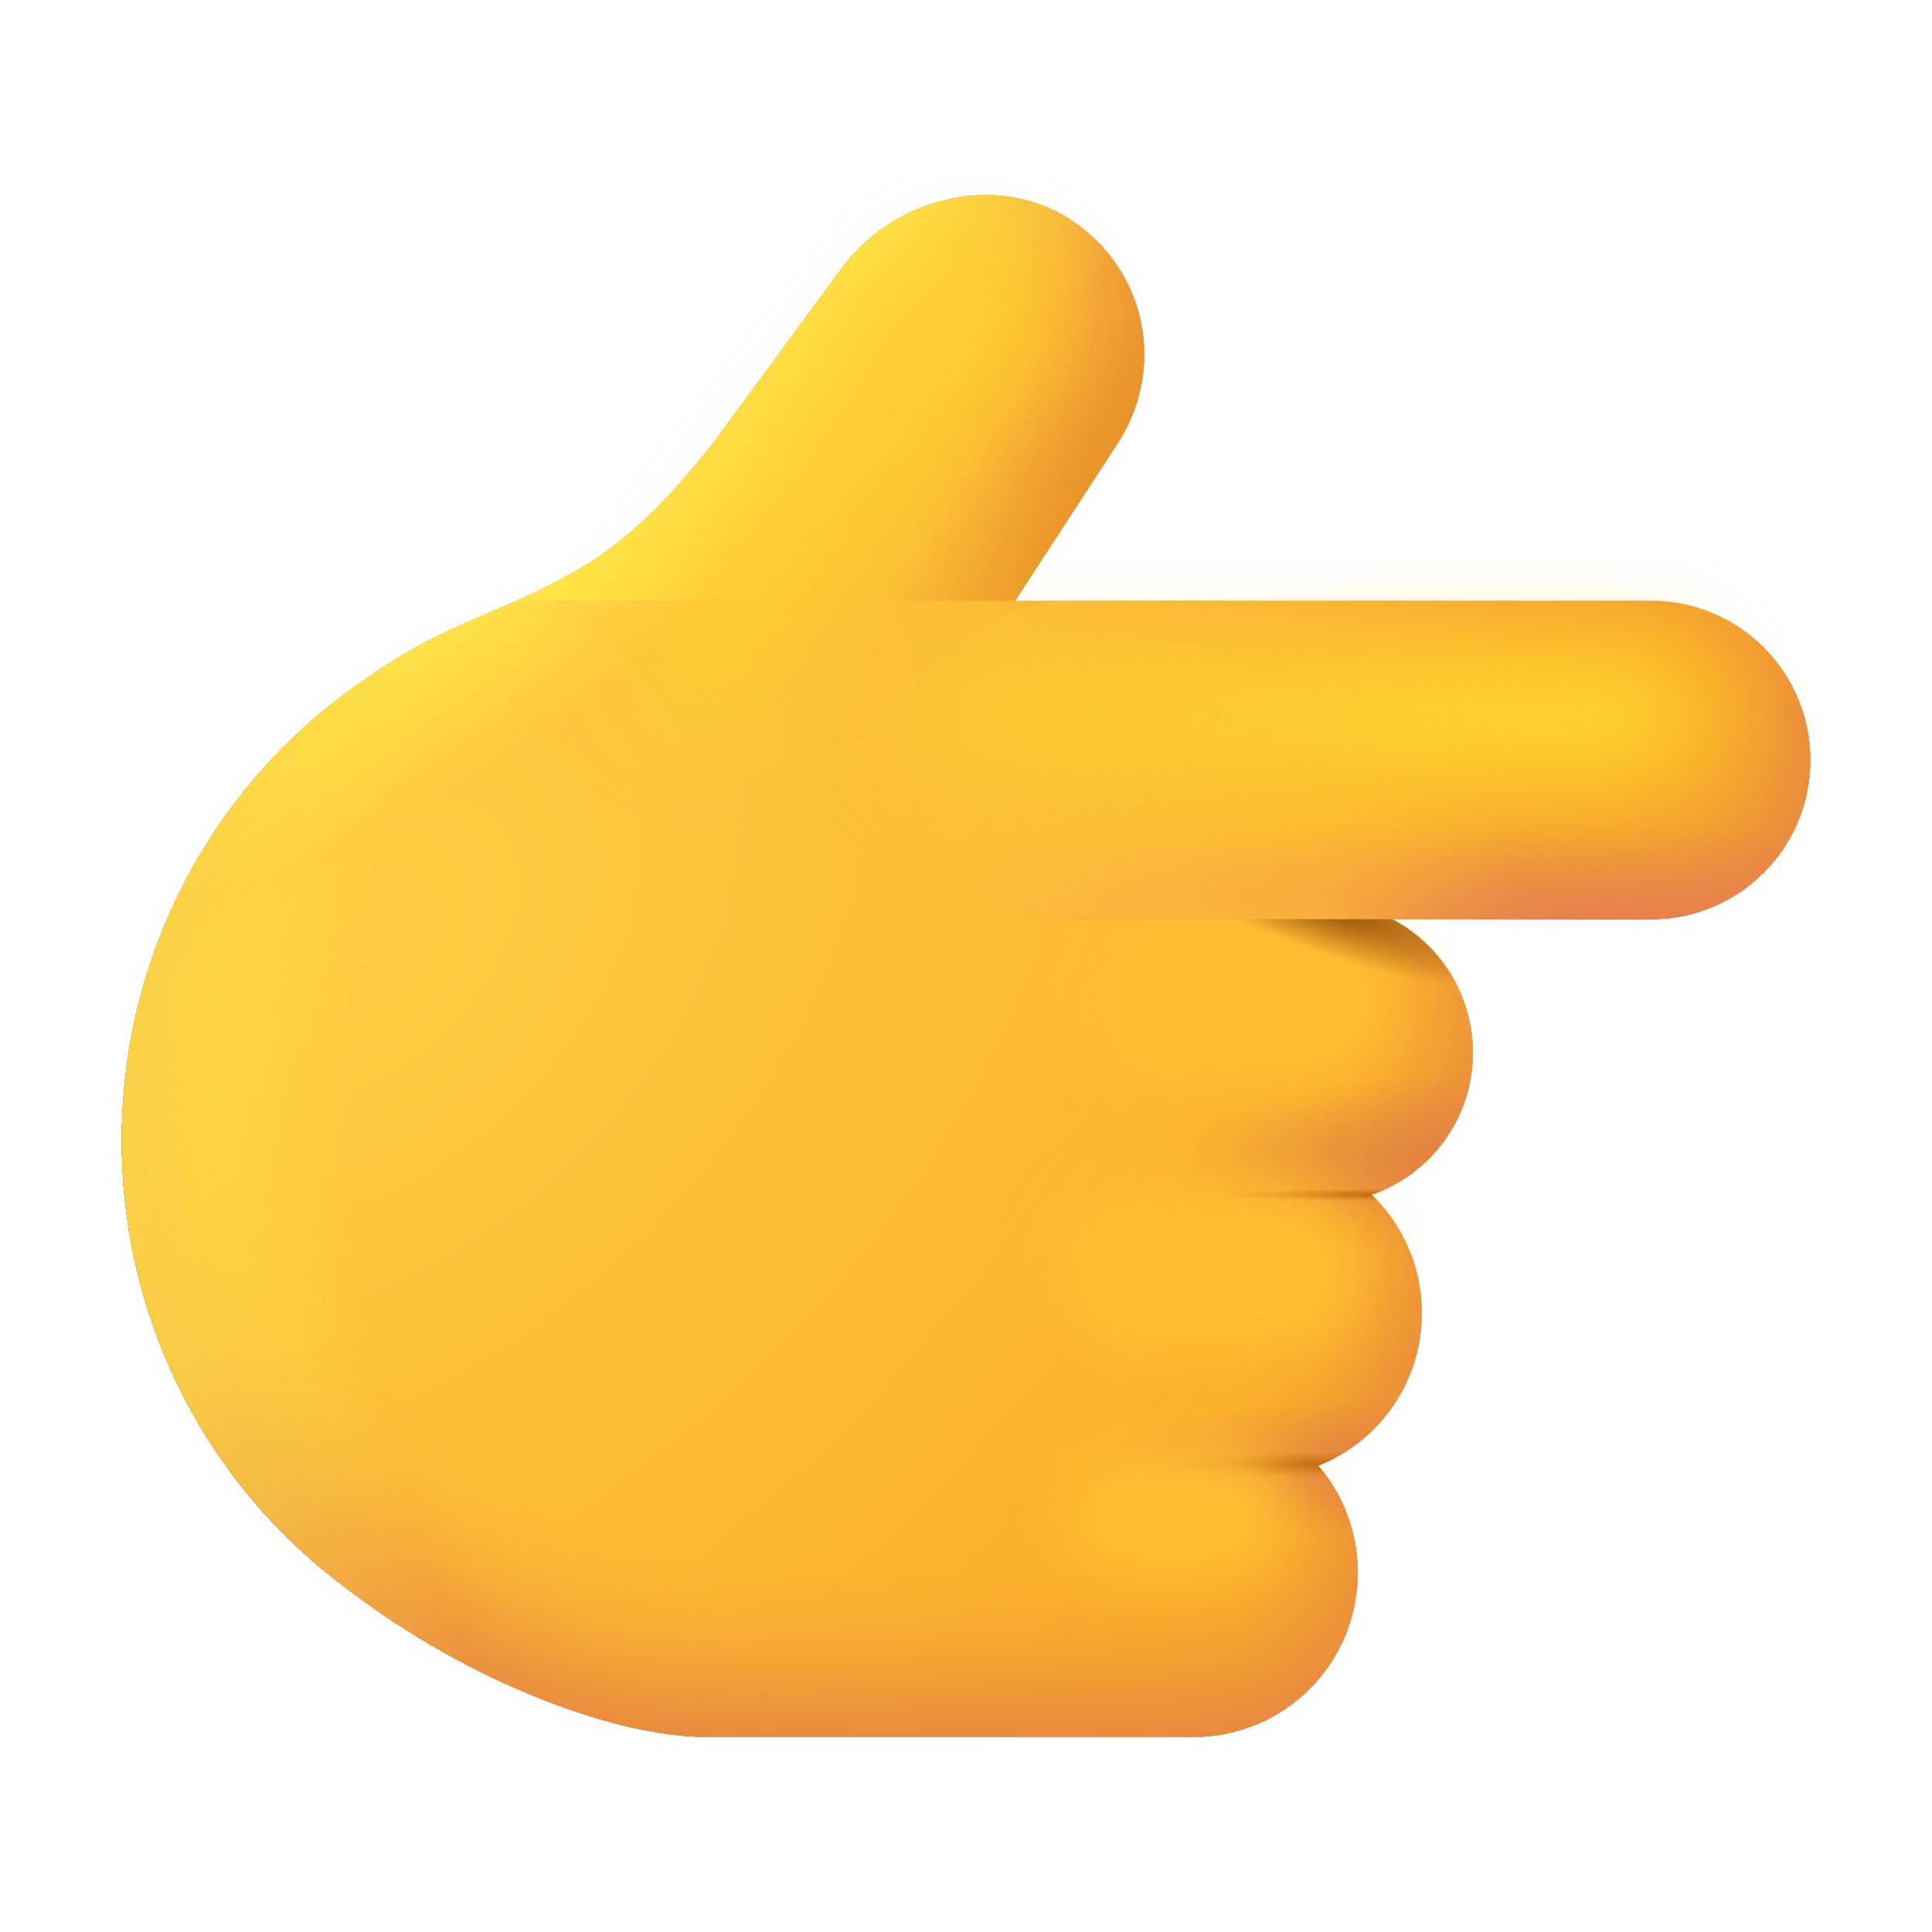
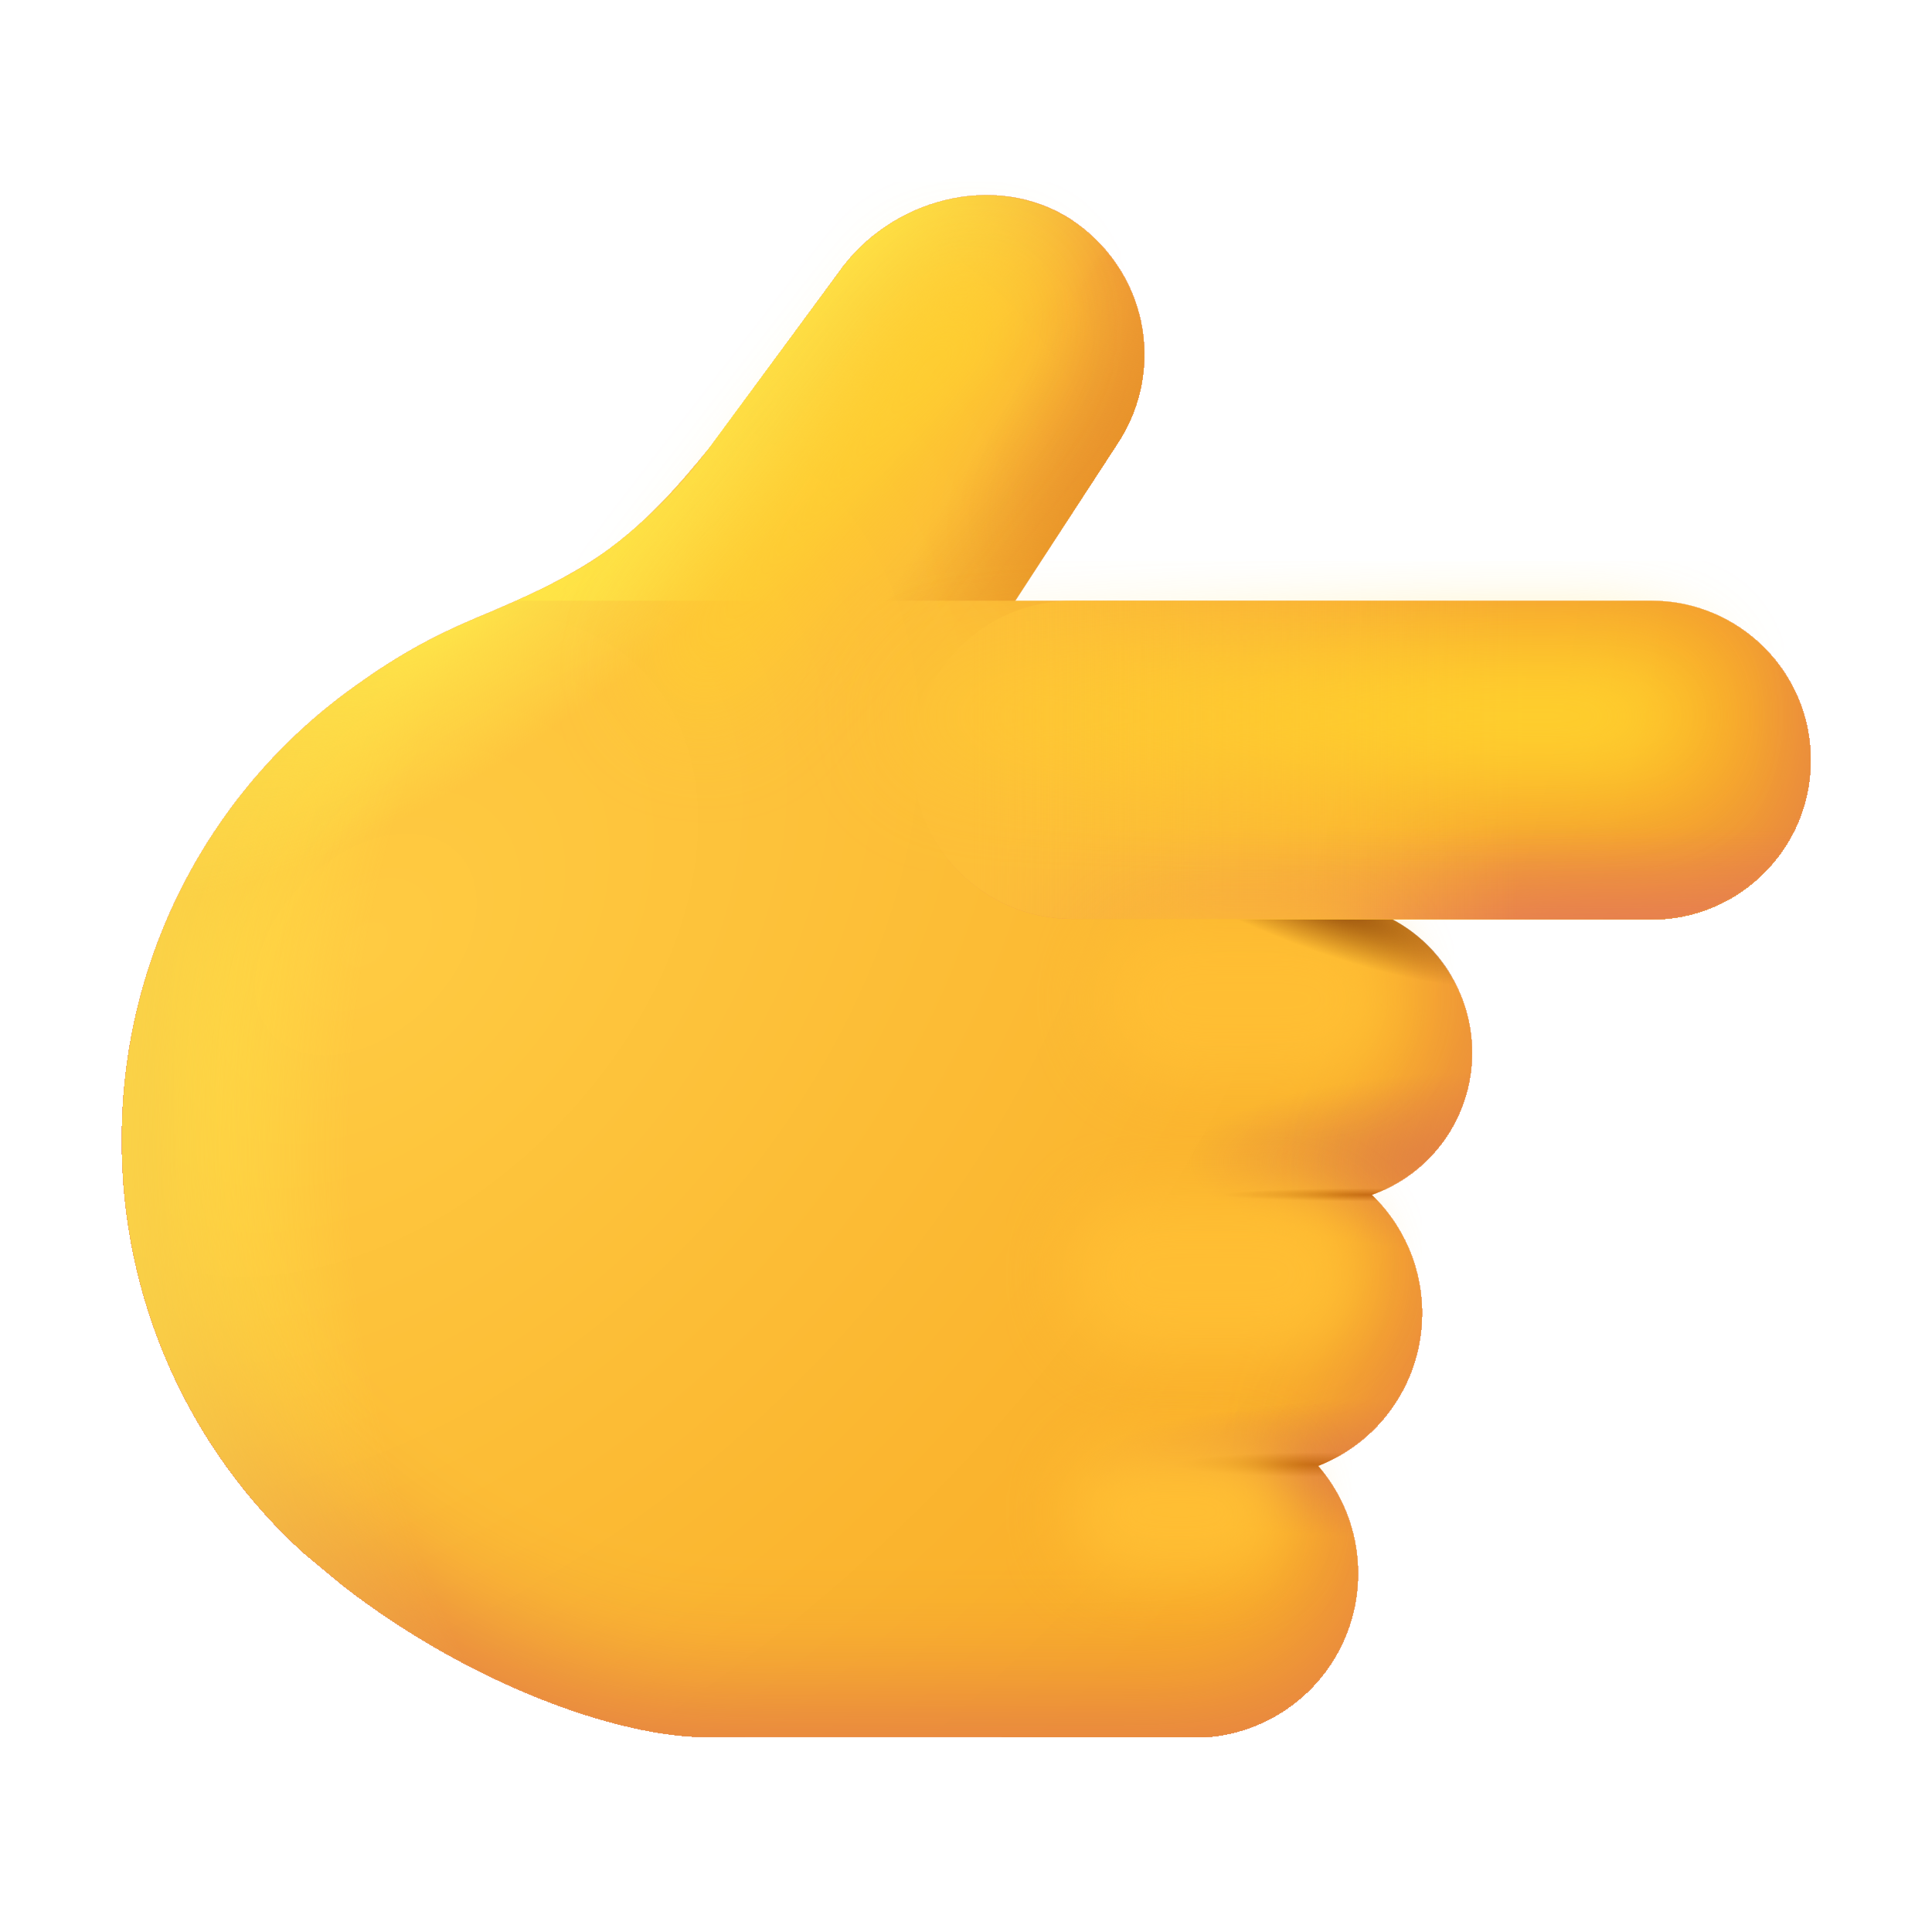
- <svg xmlns="http://www.w3.org/2000/svg" width="32" height="32" viewBox="0 0 32 32" fill="none">
-   <g filter="url(#filter0_i_20020_2809)">
-     <path d="M13.881 4.527C14.741 3.287 16.477 2.825 17.729 3.638C18.981 4.452 19.323 6.089 18.51 7.341L16.815 9.951H27.345C28.801 9.951 29.982 11.132 29.982 12.588C29.982 14.045 28.801 15.225 27.345 15.225H23.061C23.853 15.643 24.393 16.475 24.393 17.432C24.393 18.523 23.693 19.45 22.717 19.789C23.229 20.284 23.547 20.978 23.547 21.746C23.547 22.893 22.838 23.875 21.833 24.276C22.241 24.752 22.487 25.37 22.487 26.046C22.487 27.549 21.268 28.768 19.764 28.768H16.661C16.626 28.768 16.592 28.768 16.557 28.767H11.698C10.267 28.767 7.82 27.918 5.676 26.257C5.455 26.091 5.243 25.915 5.039 25.73C5.035 25.727 5.03 25.723 5.026 25.72C5.026 25.72 5.026 25.72 5.026 25.72C3.18 24.041 2.018 21.602 2.018 18.887C2.018 15.738 3.581 12.96 5.963 11.31C6.795 10.707 7.469 10.418 8.138 10.132C8.651 9.912 9.161 9.693 9.739 9.335C10.652 8.769 11.329 7.936 11.708 7.47C11.736 7.435 11.763 7.402 11.788 7.372L11.789 7.374L13.881 4.527Z" fill="url(#paint0_radial_20020_2809)" />
-     <path d="M13.881 4.527C14.741 3.287 16.477 2.825 17.729 3.638C18.981 4.452 19.323 6.089 18.51 7.341L16.815 9.951H27.345C28.801 9.951 29.982 11.132 29.982 12.588C29.982 14.045 28.801 15.225 27.345 15.225H23.061C23.853 15.643 24.393 16.475 24.393 17.432C24.393 18.523 23.693 19.45 22.717 19.789C23.229 20.284 23.547 20.978 23.547 21.746C23.547 22.893 22.838 23.875 21.833 24.276C22.241 24.752 22.487 25.37 22.487 26.046C22.487 27.549 21.268 28.768 19.764 28.768H16.661C16.626 28.768 16.592 28.768 16.557 28.767H11.698C10.267 28.767 7.82 27.918 5.676 26.257C5.455 26.091 5.243 25.915 5.039 25.73C5.035 25.727 5.03 25.723 5.026 25.72C5.026 25.72 5.026 25.72 5.026 25.72C3.18 24.041 2.018 21.602 2.018 18.887C2.018 15.738 3.581 12.96 5.963 11.31C6.795 10.707 7.469 10.418 8.138 10.132C8.651 9.912 9.161 9.693 9.739 9.335C10.652 8.769 11.329 7.936 11.708 7.47C11.736 7.435 11.763 7.402 11.788 7.372L11.789 7.374L13.881 4.527Z" fill="url(#paint1_radial_20020_2809)" />
-     <path d="M13.881 4.527C14.741 3.287 16.477 2.825 17.729 3.638C18.981 4.452 19.323 6.089 18.51 7.341L16.815 9.951H27.345C28.801 9.951 29.982 11.132 29.982 12.588C29.982 14.045 28.801 15.225 27.345 15.225H23.061C23.853 15.643 24.393 16.475 24.393 17.432C24.393 18.523 23.693 19.45 22.717 19.789C23.229 20.284 23.547 20.978 23.547 21.746C23.547 22.893 22.838 23.875 21.833 24.276C22.241 24.752 22.487 25.37 22.487 26.046C22.487 27.549 21.268 28.768 19.764 28.768H16.661C16.626 28.768 16.592 28.768 16.557 28.767H11.698C10.267 28.767 7.82 27.918 5.676 26.257C5.455 26.091 5.243 25.915 5.039 25.73C5.035 25.727 5.03 25.723 5.026 25.72C5.026 25.72 5.026 25.72 5.026 25.72C3.18 24.041 2.018 21.602 2.018 18.887C2.018 15.738 3.581 12.96 5.963 11.31C6.795 10.707 7.469 10.418 8.138 10.132C8.651 9.912 9.161 9.693 9.739 9.335C10.652 8.769 11.329 7.936 11.708 7.47C11.736 7.435 11.763 7.402 11.788 7.372L11.789 7.374L13.881 4.527Z" fill="url(#paint2_radial_20020_2809)" />
-     <path d="M13.881 4.527C14.741 3.287 16.477 2.825 17.729 3.638C18.981 4.452 19.323 6.089 18.51 7.341L16.815 9.951H27.345C28.801 9.951 29.982 11.132 29.982 12.588C29.982 14.045 28.801 15.225 27.345 15.225H23.061C23.853 15.643 24.393 16.475 24.393 17.432C24.393 18.523 23.693 19.45 22.717 19.789C23.229 20.284 23.547 20.978 23.547 21.746C23.547 22.893 22.838 23.875 21.833 24.276C22.241 24.752 22.487 25.37 22.487 26.046C22.487 27.549 21.268 28.768 19.764 28.768H16.661C16.626 28.768 16.592 28.768 16.557 28.767H11.698C10.267 28.767 7.82 27.918 5.676 26.257C5.455 26.091 5.243 25.915 5.039 25.73C5.035 25.727 5.03 25.723 5.026 25.72C5.026 25.72 5.026 25.72 5.026 25.72C3.18 24.041 2.018 21.602 2.018 18.887C2.018 15.738 3.581 12.96 5.963 11.31C6.795 10.707 7.469 10.418 8.138 10.132C8.651 9.912 9.161 9.693 9.739 9.335C10.652 8.769 11.329 7.936 11.708 7.47C11.736 7.435 11.763 7.402 11.788 7.372L11.789 7.374L13.881 4.527Z" fill="url(#paint3_radial_20020_2809)" />
-     <path d="M13.881 4.527C14.741 3.287 16.477 2.825 17.729 3.638C18.981 4.452 19.323 6.089 18.51 7.341L16.815 9.951H27.345C28.801 9.951 29.982 11.132 29.982 12.588C29.982 14.045 28.801 15.225 27.345 15.225H23.061C23.853 15.643 24.393 16.475 24.393 17.432C24.393 18.523 23.693 19.45 22.717 19.789C23.229 20.284 23.547 20.978 23.547 21.746C23.547 22.893 22.838 23.875 21.833 24.276C22.241 24.752 22.487 25.37 22.487 26.046C22.487 27.549 21.268 28.768 19.764 28.768H16.661C16.626 28.768 16.592 28.768 16.557 28.767H11.698C10.267 28.767 7.82 27.918 5.676 26.257C5.455 26.091 5.243 25.915 5.039 25.73C5.035 25.727 5.03 25.723 5.026 25.72C5.026 25.72 5.026 25.72 5.026 25.72C3.18 24.041 2.018 21.602 2.018 18.887C2.018 15.738 3.581 12.96 5.963 11.31C6.795 10.707 7.469 10.418 8.138 10.132C8.651 9.912 9.161 9.693 9.739 9.335C10.652 8.769 11.329 7.936 11.708 7.47C11.736 7.435 11.763 7.402 11.788 7.372L11.789 7.374L13.881 4.527Z" fill="url(#paint4_radial_20020_2809)" />
+ <svg xmlns="http://www.w3.org/2000/svg" width="32" height="32" fill="none" viewBox="0 0 32 32">
+   <g filter="url(#a)">
+     <path fill="url(#b)" d="M13.88 4.53c.86-1.24 2.6-1.7 3.85-.9 1.25.82 1.6 2.46.78 3.71l-1.7 2.61h10.54a2.64 2.64 0 1 1 0 5.28h-4.29a2.5 2.5 0 0 1-.34 4.56 2.72 2.72 0 0 1-.89 4.49 2.72 2.72 0 0 1-2.07 4.5h-3.1l-.1-.01H11.7c-1.43 0-3.88-.85-6.02-2.51l-.65-.54a9.2 9.2 0 0 1-3.01-6.83 9.2 9.2 0 0 1 3.94-7.58c.84-.6 1.5-.9 2.18-1.18.51-.22 1.02-.44 1.6-.8.91-.56 1.59-1.4 1.97-1.86l.08-.1z" />
+     <path fill="url(#c)" d="M13.88 4.53c.86-1.24 2.6-1.7 3.85-.9 1.25.82 1.6 2.46.78 3.71l-1.7 2.61h10.54a2.64 2.64 0 1 1 0 5.28h-4.29a2.5 2.5 0 0 1-.34 4.56 2.72 2.72 0 0 1-.89 4.49 2.72 2.72 0 0 1-2.07 4.5h-3.1l-.1-.01H11.7c-1.43 0-3.88-.85-6.02-2.51l-.65-.54a9.2 9.2 0 0 1-3.01-6.83 9.2 9.2 0 0 1 3.94-7.58c.84-.6 1.5-.9 2.18-1.18.51-.22 1.02-.44 1.6-.8.91-.56 1.59-1.4 1.97-1.86l.08-.1z" />
+     <path fill="url(#d)" d="M13.88 4.53c.86-1.24 2.6-1.7 3.85-.9 1.25.82 1.6 2.46.78 3.71l-1.7 2.61h10.54a2.64 2.64 0 1 1 0 5.28h-4.29a2.5 2.5 0 0 1-.34 4.56 2.72 2.72 0 0 1-.89 4.49 2.72 2.72 0 0 1-2.07 4.5h-3.1l-.1-.01H11.7c-1.43 0-3.88-.85-6.02-2.51l-.65-.54a9.2 9.2 0 0 1-3.01-6.83 9.2 9.2 0 0 1 3.94-7.58c.84-.6 1.5-.9 2.18-1.18.51-.22 1.02-.44 1.6-.8.91-.56 1.59-1.4 1.97-1.86l.08-.1z" />
+     <path fill="url(#e)" d="M13.88 4.53c.86-1.24 2.6-1.7 3.85-.9 1.25.82 1.6 2.46.78 3.71l-1.7 2.61h10.54a2.64 2.64 0 1 1 0 5.28h-4.29a2.5 2.5 0 0 1-.34 4.56 2.72 2.72 0 0 1-.89 4.49 2.72 2.72 0 0 1-2.07 4.5h-3.1l-.1-.01H11.7c-1.43 0-3.88-.85-6.02-2.51l-.65-.54a9.2 9.2 0 0 1-3.01-6.83 9.2 9.2 0 0 1 3.94-7.58c.84-.6 1.5-.9 2.18-1.18.51-.22 1.02-.44 1.6-.8.91-.56 1.59-1.4 1.97-1.86l.08-.1z" />
+     <path fill="url(#f)" d="M13.88 4.53c.86-1.24 2.6-1.7 3.85-.9 1.25.82 1.6 2.46.78 3.71l-1.7 2.61h10.54a2.64 2.64 0 1 1 0 5.28h-4.29a2.5 2.5 0 0 1-.34 4.56 2.72 2.72 0 0 1-.89 4.49 2.72 2.72 0 0 1-2.07 4.5h-3.1l-.1-.01H11.7c-1.43 0-3.88-.85-6.02-2.51l-.65-.54a9.2 9.2 0 0 1-3.01-6.83 9.2 9.2 0 0 1 3.94-7.58c.84-.6 1.5-.9 2.18-1.18.51-.22 1.02-.44 1.6-.8.91-.56 1.59-1.4 1.97-1.86l.08-.1z" />
  </g>
-   <path d="M13.881 4.527C14.741 3.287 16.477 2.825 17.729 3.638C18.981 4.452 19.323 6.089 18.51 7.341L16.815 9.951H27.345C28.801 9.951 29.982 11.132 29.982 12.588C29.982 14.045 28.801 15.225 27.345 15.225H23.061C23.853 15.643 24.393 16.475 24.393 17.432C24.393 18.523 23.693 19.45 22.717 19.789C23.229 20.284 23.547 20.978 23.547 21.746C23.547 22.893 22.838 23.875 21.833 24.276C22.241 24.752 22.487 25.37 22.487 26.046C22.487 27.549 21.268 28.768 19.764 28.768H16.661C16.626 28.768 16.592 28.768 16.557 28.767H11.698C10.267 28.767 7.82 27.918 5.676 26.257C5.455 26.091 5.243 25.915 5.039 25.73C5.035 25.727 5.03 25.723 5.026 25.72C5.026 25.72 5.026 25.72 5.026 25.72C3.18 24.041 2.018 21.602 2.018 18.887C2.018 15.738 3.581 12.96 5.963 11.31C6.795 10.707 7.469 10.418 8.138 10.132C8.651 9.912 9.161 9.693 9.739 9.335C10.652 8.769 11.329 7.936 11.708 7.47C11.736 7.435 11.763 7.402 11.788 7.372L11.789 7.374L13.881 4.527Z" fill="url(#paint5_radial_20020_2809)" />
-   <path d="M13.881 4.527C14.741 3.287 16.477 2.825 17.729 3.638C18.981 4.452 19.323 6.089 18.51 7.341L16.815 9.951H27.345C28.801 9.951 29.982 11.132 29.982 12.588C29.982 14.045 28.801 15.225 27.345 15.225H23.061C23.853 15.643 24.393 16.475 24.393 17.432C24.393 18.523 23.693 19.45 22.717 19.789C23.229 20.284 23.547 20.978 23.547 21.746C23.547 22.893 22.838 23.875 21.833 24.276C22.241 24.752 22.487 25.37 22.487 26.046C22.487 27.549 21.268 28.768 19.764 28.768H16.661C16.626 28.768 16.592 28.768 16.557 28.767H11.698C10.267 28.767 7.82 27.918 5.676 26.257C5.455 26.091 5.243 25.915 5.039 25.73C5.035 25.727 5.03 25.723 5.026 25.72C5.026 25.72 5.026 25.72 5.026 25.72C3.18 24.041 2.018 21.602 2.018 18.887C2.018 15.738 3.581 12.96 5.963 11.31C6.795 10.707 7.469 10.418 8.138 10.132C8.651 9.912 9.161 9.693 9.739 9.335C10.652 8.769 11.329 7.936 11.708 7.47C11.736 7.435 11.763 7.402 11.788 7.372L11.789 7.374L13.881 4.527Z" fill="url(#paint6_radial_20020_2809)" />
-   <rect width="14.864" height="5.274" rx="2.637" transform="matrix(-1 0 0 1 29.982 9.95129)" fill="url(#paint7_linear_20020_2809)" />
-   <rect width="14.864" height="5.274" rx="2.637" transform="matrix(-1 0 0 1 29.982 9.95129)" fill="url(#paint8_linear_20020_2809)" />
-   <path d="M17.729 3.638C16.477 2.825 14.741 3.287 13.881 4.527L11.789 7.374L11.788 7.372C11.764 7.401 11.739 7.433 11.711 7.466L11.708 7.47C11.329 7.936 10.652 8.769 9.739 9.335C9.317 9.597 8.931 9.784 8.554 9.951H16.815L18.51 7.341C19.323 6.089 18.981 4.452 17.729 3.638Z" fill="url(#paint9_linear_20020_2809)" />
-   <path d="M17.729 3.638C16.477 2.825 14.741 3.287 13.881 4.527L11.789 7.374L11.788 7.372C11.764 7.401 11.739 7.433 11.711 7.466L11.708 7.47C11.329 7.936 10.652 8.769 9.739 9.335C9.317 9.597 8.931 9.784 8.554 9.951H16.815L18.51 7.341C19.323 6.089 18.981 4.452 17.729 3.638Z" fill="url(#paint10_linear_20020_2809)" />
-   <g filter="url(#filter1_f_20020_2809)">
-     <rect width="13.315" height="2.12" rx="1.06" transform="matrix(-1 0 0 1 28.0377 10.7961)" fill="url(#paint11_linear_20020_2809)" />
+   <path fill="url(#g)" d="M13.88 4.53c.86-1.24 2.6-1.7 3.85-.9 1.25.82 1.6 2.46.78 3.71l-1.7 2.61h10.54a2.64 2.64 0 1 1 0 5.28h-4.29a2.5 2.5 0 0 1-.34 4.56 2.72 2.72 0 0 1-.89 4.49 2.72 2.72 0 0 1-2.07 4.5h-3.1l-.1-.01H11.7c-1.43 0-3.88-.85-6.02-2.51l-.65-.54a9.2 9.2 0 0 1-3.01-6.83 9.2 9.2 0 0 1 3.94-7.58c.84-.6 1.5-.9 2.18-1.18.51-.22 1.02-.44 1.6-.8.91-.56 1.59-1.4 1.97-1.86l.08-.1z" />
+   <path fill="url(#h)" d="M13.88 4.53c.86-1.24 2.6-1.7 3.85-.9 1.25.82 1.6 2.46.78 3.71l-1.7 2.61h10.54a2.64 2.64 0 1 1 0 5.28h-4.29a2.5 2.5 0 0 1-.34 4.56 2.72 2.72 0 0 1-.89 4.49 2.72 2.72 0 0 1-2.07 4.5h-3.1l-.1-.01H11.7c-1.43 0-3.88-.85-6.02-2.51l-.65-.54a9.2 9.2 0 0 1-3.01-6.83 9.2 9.2 0 0 1 3.94-7.58c.84-.6 1.5-.9 2.18-1.18.51-.22 1.02-.44 1.6-.8.91-.56 1.59-1.4 1.97-1.86l.08-.1z" />
+   <rect width="14.86" height="5.27" fill="url(#i)" rx="2.64" transform="matrix(-1 0 0 1 29.98 9.95)" />
+   <rect width="14.86" height="5.27" fill="url(#j)" rx="2.64" transform="matrix(-1 0 0 1 29.98 9.95)" />
+   <path fill="url(#k)" d="M17.73 3.64c-1.25-.81-2.99-.35-3.85.89l-2.1 2.84-.07.1a8 8 0 0 1-1.97 1.87q-.62.37-1.19.61h8.27l1.69-2.6a2.66 2.66 0 0 0-.78-3.71" />
+   <path fill="url(#l)" d="M17.73 3.64c-1.25-.81-2.99-.35-3.85.89l-2.1 2.84-.07.1a8 8 0 0 1-1.97 1.87q-.62.37-1.19.61h8.27l1.69-2.6a2.66 2.66 0 0 0-.78-3.71" />
+   <g filter="url(#m)">
+     <rect width="13.32" height="2.12" fill="url(#n)" rx="1.06" transform="matrix(-1 0 0 1 28.04 10.8)" />
  </g>
-   <g filter="url(#filter2_f_20020_2809)">
-     <rect width="9.122" height="2.167" rx="1.083" transform="matrix(-0.616836 0.787091 0.787091 0.616836 15.9599 4.0719)" fill="url(#paint12_linear_20020_2809)" />
+   <g filter="url(#o)">
+     <rect width="9.12" height="2.17" fill="url(#p)" rx="1.08" transform="rotate(128.09 6.99 5.92)scale(1 -1)" />
  </g>
-   <g filter="url(#filter3_f_20020_2809)">
-     <rect width="4.885" height="2.65" rx="1.325" transform="matrix(-1 0 0 1 23.0698 15.2252)" fill="#FFBE33" />
+   <g filter="url(#q)">
+     <rect width="4.88" height="2.65" fill="#ffbe33" rx="1.33" transform="matrix(-1 0 0 1 23.07 15.23)" />
  </g>
-   <g filter="url(#filter4_f_20020_2809)">
-     <rect width="4.885" height="2.65" rx="1.325" transform="matrix(-1 0 0 1 22.5498 19.7847)" fill="#FFBE33" />
+   <g filter="url(#r)">
+     <rect width="4.88" height="2.65" fill="#ffbe33" rx="1.33" transform="matrix(-1 0 0 1 22.55 19.78)" />
  </g>
-   <g filter="url(#filter5_f_20020_2809)">
-     <rect width="3.715" height="2.211" rx="1.105" transform="matrix(-1 0 0 1 21.3801 23.9443)" fill="#FFBE33" />
+   <g filter="url(#s)">
+     <rect width="3.71" height="2.21" fill="#ffbe33" rx="1.11" transform="matrix(-1 0 0 1 21.38 23.94)" />
  </g>
-   <path d="M24.387 17.596H17.965V15.225H23.061C23.853 15.643 24.393 16.475 24.393 17.432C24.393 17.487 24.391 17.542 24.387 17.596Z" fill="url(#paint13_radial_20020_2809)" />
+   <path fill="url(#t)" d="M24.39 17.6h-6.42v-2.37h5.1a2.5 2.5 0 0 1 1.32 2.37" />
  <defs>
-     <filter id="filter0_i_20020_2809" x="2.018" y="2.482" width="27.964" height="26.287" filterUnits="userSpaceOnUse" color-interpolation-filters="sRGB">
+     <radialGradient id="b" cx="0" cy="0" r="1" gradientTransform="rotate(45.7 -15.42 14.96)scale(17.4153 25.8784)" gradientUnits="userSpaceOnUse">
+       <stop stop-color="#ffcb42" />
+       <stop offset="1" stop-color="#f9ad28" />
+     </radialGradient>
+     <radialGradient id="c" cx="0" cy="0" r="1" gradientTransform="matrix(-6.51954 0 0 -1.95986 24.62 19.24)" gradientUnits="userSpaceOnUse">
+       <stop stop-color="#da7c44" />
+       <stop offset=".76" stop-color="#da7c44" stop-opacity="0" />
+     </radialGradient>
+     <radialGradient id="d" cx="0" cy="0" r="1" gradientTransform="matrix(-7.0795 0 0 -1.51989 23.3 24.32)" gradientUnits="userSpaceOnUse">
+       <stop stop-color="#da7c44" />
+       <stop offset=".76" stop-color="#da7c44" stop-opacity="0" />
+     </radialGradient>
+     <radialGradient id="e" cx="0" cy="0" r="1" gradientTransform="matrix(-2.47656 0 0 -.10938 22.73 19.79)" gradientUnits="userSpaceOnUse">
+       <stop stop-color="#b65b01" />
+       <stop offset="1" stop-color="#b65b01" stop-opacity="0" />
+     </radialGradient>
+     <radialGradient id="f" cx="0" cy="0" r="1" gradientTransform="matrix(-2.375 0 0 -.20313 21.83 24.26)" gradientUnits="userSpaceOnUse">
+       <stop stop-color="#b65b01" />
+       <stop offset="1" stop-color="#b65b01" stop-opacity="0" />
+     </radialGradient>
+     <radialGradient id="g" cx="0" cy="0" r="1" gradientTransform="matrix(-20.3602 0 0 -23.0505 20.9 19.02)" gradientUnits="userSpaceOnUse">
+       <stop offset=".74" stop-color="#ffea4a" stop-opacity="0" />
+       <stop offset="1" stop-color="#ffea4a" />
+     </radialGradient>
+     <radialGradient id="h" cx="0" cy="0" r="1" gradientTransform="matrix(1.5 2.1875 -6.73133 4.61577 7.66 9.88)" gradientUnits="userSpaceOnUse">
+       <stop stop-color="#ffea4a" />
+       <stop offset="1" stop-color="#ffea4a" stop-opacity="0" />
+     </radialGradient>
+     <radialGradient id="t" cx="0" cy="0" r="1" gradientTransform="rotate(20.4 -30.55 67.99)scale(3.49929 .79252)" gradientUnits="userSpaceOnUse">
+       <stop stop-color="#8f4709" />
+       <stop offset="1" stop-color="#8f4709" stop-opacity="0" />
+     </radialGradient>
+     <linearGradient id="i" x1="5.44" x2="5.44" y1="6.21" y2="3.75" gradientUnits="userSpaceOnUse">
+       <stop stop-color="#e67b58" />
+       <stop offset="1" stop-color="#e67b58" stop-opacity="0" />
+     </linearGradient>
+     <linearGradient id="j" x1="13.92" x2="4.84" y1="5.27" y2="5.27" gradientUnits="userSpaceOnUse">
+       <stop stop-color="#fdbf38" />
+       <stop offset="1" stop-color="#fdbf38" stop-opacity="0" />
+     </linearGradient>
+     <linearGradient id="k" x1="11.85" x2="14.35" y1="6.13" y2="8.51" gradientUnits="userSpaceOnUse">
+       <stop stop-color="#ffe645" />
+       <stop offset="1" stop-color="#ffe645" stop-opacity="0" />
+     </linearGradient>
+     <linearGradient id="l" x1="18.13" x2="15.97" y1="9.1" y2="7.76" gradientUnits="userSpaceOnUse">
+       <stop stop-color="#e79325" />
+       <stop offset="1" stop-color="#e79325" stop-opacity="0" />
+     </linearGradient>
+     <linearGradient id="n" x1="3.8" x2="15.99" y1="2.36" y2="2.36" gradientUnits="userSpaceOnUse">
+       <stop stop-color="#ffd12d" />
+       <stop offset="1" stop-color="#ffd12d" stop-opacity="0" />
+     </linearGradient>
+     <linearGradient id="p" x1="4.53" x2="4.76" y1=".01" y2="2.66" gradientUnits="userSpaceOnUse">
+       <stop stop-color="#ffd12d" />
+       <stop offset="1" stop-color="#ffd12d" stop-opacity="0" />
+     </linearGradient>
+     <filter id="a" width="27.96" height="26.29" x="2.02" y="2.48" color-interpolation-filters="sRGB" filterUnits="userSpaceOnUse">
      <feFlood flood-opacity="0" result="BackgroundImageFix" />
-       <feBlend mode="normal" in="SourceGraphic" in2="BackgroundImageFix" result="shape" />
-       <feColorMatrix in="SourceAlpha" type="matrix" values="0 0 0 0 0 0 0 0 0 0 0 0 0 0 0 0 0 0 127 0" result="hardAlpha" />
-       <feOffset dy="-0.75" />
+       <feBlend in="SourceGraphic" in2="BackgroundImageFix" result="shape" />
+       <feColorMatrix in="SourceAlpha" result="hardAlpha" values="0 0 0 0 0 0 0 0 0 0 0 0 0 0 0 0 0 0 127 0" />
+       <feOffset dy="-.75" />
      <feGaussianBlur stdDeviation="1" />
-       <feComposite in2="hardAlpha" operator="arithmetic" k2="-1" k3="1" />
-       <feColorMatrix type="matrix" values="0 0 0 0 0.902 0 0 0 0 0.514 0 0 0 0 0.259 0 0 0 1 0" />
-       <feBlend mode="normal" in2="shape" result="effect1_innerShadow_20020_2809" />
+       <feComposite in2="hardAlpha" k2="-1" k3="1" operator="arithmetic" />
+       <feColorMatrix values="0 0 0 0 0.902 0 0 0 0 0.514 0 0 0 0 0.259 0 0 0 1 0" />
+       <feBlend in2="shape" result="effect1_innerShadow_20020_2809" />
    </filter>
-     <filter id="filter1_f_20020_2809" x="13.222" y="9.296" width="16.315" height="5.12" filterUnits="userSpaceOnUse" color-interpolation-filters="sRGB">
+     <filter id="m" width="16.32" height="5.12" x="13.22" y="9.3" color-interpolation-filters="sRGB" filterUnits="userSpaceOnUse">
      <feFlood flood-opacity="0" result="BackgroundImageFix" />
-       <feBlend mode="normal" in="SourceGraphic" in2="BackgroundImageFix" result="shape" />
-       <feGaussianBlur stdDeviation="0.75" result="effect1_foregroundBlur_20020_2809" />
+       <feBlend in="SourceGraphic" in2="BackgroundImageFix" result="shape" />
+       <feGaussianBlur result="effect1_foregroundBlur_20020_2809" stdDeviation=".75" />
    </filter>
-     <filter id="filter2_f_20020_2809" x="9.271" y="3.009" width="9.457" height="10.641" filterUnits="userSpaceOnUse" color-interpolation-filters="sRGB">
+     <filter id="o" width="9.46" height="10.64" x="9.27" y="3.01" color-interpolation-filters="sRGB" filterUnits="userSpaceOnUse">
      <feFlood flood-opacity="0" result="BackgroundImageFix" />
-       <feBlend mode="normal" in="SourceGraphic" in2="BackgroundImageFix" result="shape" />
-       <feGaussianBlur stdDeviation="0.75" result="effect1_foregroundBlur_20020_2809" />
+       <feBlend in="SourceGraphic" in2="BackgroundImageFix" result="shape" />
+       <feGaussianBlur result="effect1_foregroundBlur_20020_2809" stdDeviation=".75" />
    </filter>
-     <filter id="filter3_f_20020_2809" x="17.185" y="14.225" width="6.885" height="4.65" filterUnits="userSpaceOnUse" color-interpolation-filters="sRGB">
+     <filter id="q" width="6.88" height="4.65" x="17.19" y="14.23" color-interpolation-filters="sRGB" filterUnits="userSpaceOnUse">
      <feFlood flood-opacity="0" result="BackgroundImageFix" />
-       <feBlend mode="normal" in="SourceGraphic" in2="BackgroundImageFix" result="shape" />
-       <feGaussianBlur stdDeviation="0.5" result="effect1_foregroundBlur_20020_2809" />
+       <feBlend in="SourceGraphic" in2="BackgroundImageFix" result="shape" />
+       <feGaussianBlur result="effect1_foregroundBlur_20020_2809" stdDeviation=".5" />
    </filter>
-     <filter id="filter4_f_20020_2809" x="16.665" y="18.785" width="6.885" height="4.65" filterUnits="userSpaceOnUse" color-interpolation-filters="sRGB">
+     <filter id="r" width="6.88" height="4.65" x="16.67" y="18.78" color-interpolation-filters="sRGB" filterUnits="userSpaceOnUse">
      <feFlood flood-opacity="0" result="BackgroundImageFix" />
-       <feBlend mode="normal" in="SourceGraphic" in2="BackgroundImageFix" result="shape" />
-       <feGaussianBlur stdDeviation="0.5" result="effect1_foregroundBlur_20020_2809" />
+       <feBlend in="SourceGraphic" in2="BackgroundImageFix" result="shape" />
+       <feGaussianBlur result="effect1_foregroundBlur_20020_2809" stdDeviation=".5" />
    </filter>
-     <filter id="filter5_f_20020_2809" x="16.665" y="22.944" width="5.715" height="4.211" filterUnits="userSpaceOnUse" color-interpolation-filters="sRGB">
+     <filter id="s" width="5.71" height="4.21" x="16.67" y="22.94" color-interpolation-filters="sRGB" filterUnits="userSpaceOnUse">
      <feFlood flood-opacity="0" result="BackgroundImageFix" />
-       <feBlend mode="normal" in="SourceGraphic" in2="BackgroundImageFix" result="shape" />
-       <feGaussianBlur stdDeviation="0.5" result="effect1_foregroundBlur_20020_2809" />
+       <feBlend in="SourceGraphic" in2="BackgroundImageFix" result="shape" />
+       <feGaussianBlur result="effect1_foregroundBlur_20020_2809" stdDeviation=".5" />
    </filter>
-     <radialGradient id="paint0_radial_20020_2809" cx="0" cy="0" r="1" gradientUnits="userSpaceOnUse" gradientTransform="translate(6.05733 15.5546) rotate(45.7073) scale(17.4153 25.8784)">
-       <stop stop-color="#FFCB42" />
-       <stop offset="1" stop-color="#F9AD28" />
-     </radialGradient>
-     <radialGradient id="paint1_radial_20020_2809" cx="0" cy="0" r="1" gradientUnits="userSpaceOnUse" gradientTransform="translate(24.6248 19.2356) rotate(180) scale(6.51954 1.95986)">
-       <stop stop-color="#DA7C44" />
-       <stop offset="0.763" stop-color="#DA7C44" stop-opacity="0" />
-     </radialGradient>
-     <radialGradient id="paint2_radial_20020_2809" cx="0" cy="0" r="1" gradientUnits="userSpaceOnUse" gradientTransform="translate(23.3049 24.3153) rotate(-180) scale(7.0795 1.51989)">
-       <stop stop-color="#DA7C44" />
-       <stop offset="0.763" stop-color="#DA7C44" stop-opacity="0" />
-     </radialGradient>
-     <radialGradient id="paint3_radial_20020_2809" cx="0" cy="0" r="1" gradientUnits="userSpaceOnUse" gradientTransform="translate(22.7295 19.7899) rotate(-180) scale(2.47656 0.109375)">
-       <stop stop-color="#B65B01" />
-       <stop offset="1" stop-color="#B65B01" stop-opacity="0" />
-     </radialGradient>
-     <radialGradient id="paint4_radial_20020_2809" cx="0" cy="0" r="1" gradientUnits="userSpaceOnUse" gradientTransform="translate(21.8311 24.2587) rotate(-180) scale(2.375 0.203126)">
-       <stop stop-color="#B65B01" />
-       <stop offset="1" stop-color="#B65B01" stop-opacity="0" />
-     </radialGradient>
-     <radialGradient id="paint5_radial_20020_2809" cx="0" cy="0" r="1" gradientUnits="userSpaceOnUse" gradientTransform="translate(20.8944 19.0207) rotate(180) scale(20.3602 23.0505)">
-       <stop offset="0.736" stop-color="#FFEA4A" stop-opacity="0" />
-       <stop offset="1" stop-color="#FFEA4A" />
-     </radialGradient>
-     <radialGradient id="paint6_radial_20020_2809" cx="0" cy="0" r="1" gradientUnits="userSpaceOnUse" gradientTransform="translate(7.65921 9.88367) rotate(55.561) scale(2.65239 8.16187)">
-       <stop stop-color="#FFEA4A" />
-       <stop offset="1" stop-color="#FFEA4A" stop-opacity="0" />
-     </radialGradient>
-     <linearGradient id="paint7_linear_20020_2809" x1="5.442" y1="6.211" x2="5.442" y2="3.749" gradientUnits="userSpaceOnUse">
-       <stop stop-color="#E67B58" />
-       <stop offset="1" stop-color="#E67B58" stop-opacity="0" />
-     </linearGradient>
-     <linearGradient id="paint8_linear_20020_2809" x1="13.919" y1="5.274" x2="4.837" y2="5.274" gradientUnits="userSpaceOnUse">
-       <stop stop-color="#FDBF38" />
-       <stop offset="1" stop-color="#FDBF38" stop-opacity="0" />
-     </linearGradient>
-     <linearGradient id="paint9_linear_20020_2809" x1="11.847" y1="6.134" x2="14.347" y2="8.509" gradientUnits="userSpaceOnUse">
-       <stop stop-color="#FFE645" />
-       <stop offset="1" stop-color="#FFE645" stop-opacity="0" />
-     </linearGradient>
-     <linearGradient id="paint10_linear_20020_2809" x1="18.128" y1="9.102" x2="15.972" y2="7.759" gradientUnits="userSpaceOnUse">
-       <stop stop-color="#E79325" />
-       <stop offset="1" stop-color="#E79325" stop-opacity="0" />
-     </linearGradient>
-     <linearGradient id="paint11_linear_20020_2809" x1="3.799" y1="2.358" x2="15.991" y2="2.358" gradientUnits="userSpaceOnUse">
-       <stop stop-color="#FFD12D" />
-       <stop offset="1" stop-color="#FFD12D" stop-opacity="0" />
-     </linearGradient>
-     <linearGradient id="paint12_linear_20020_2809" x1="4.532" y1="0.012" x2="4.761" y2="2.657" gradientUnits="userSpaceOnUse">
-       <stop stop-color="#FFD12D" />
-       <stop offset="1" stop-color="#FFD12D" stop-opacity="0" />
-     </linearGradient>
-     <radialGradient id="paint13_radial_20020_2809" cx="0" cy="0" r="1" gradientUnits="userSpaceOnUse" gradientTransform="translate(21.785 14.9158) rotate(20.4027) scale(3.49929 0.792518)">
-       <stop stop-color="#8F4709" />
-       <stop offset="1" stop-color="#8F4709" stop-opacity="0" />
-     </radialGradient>
  </defs>
</svg>
